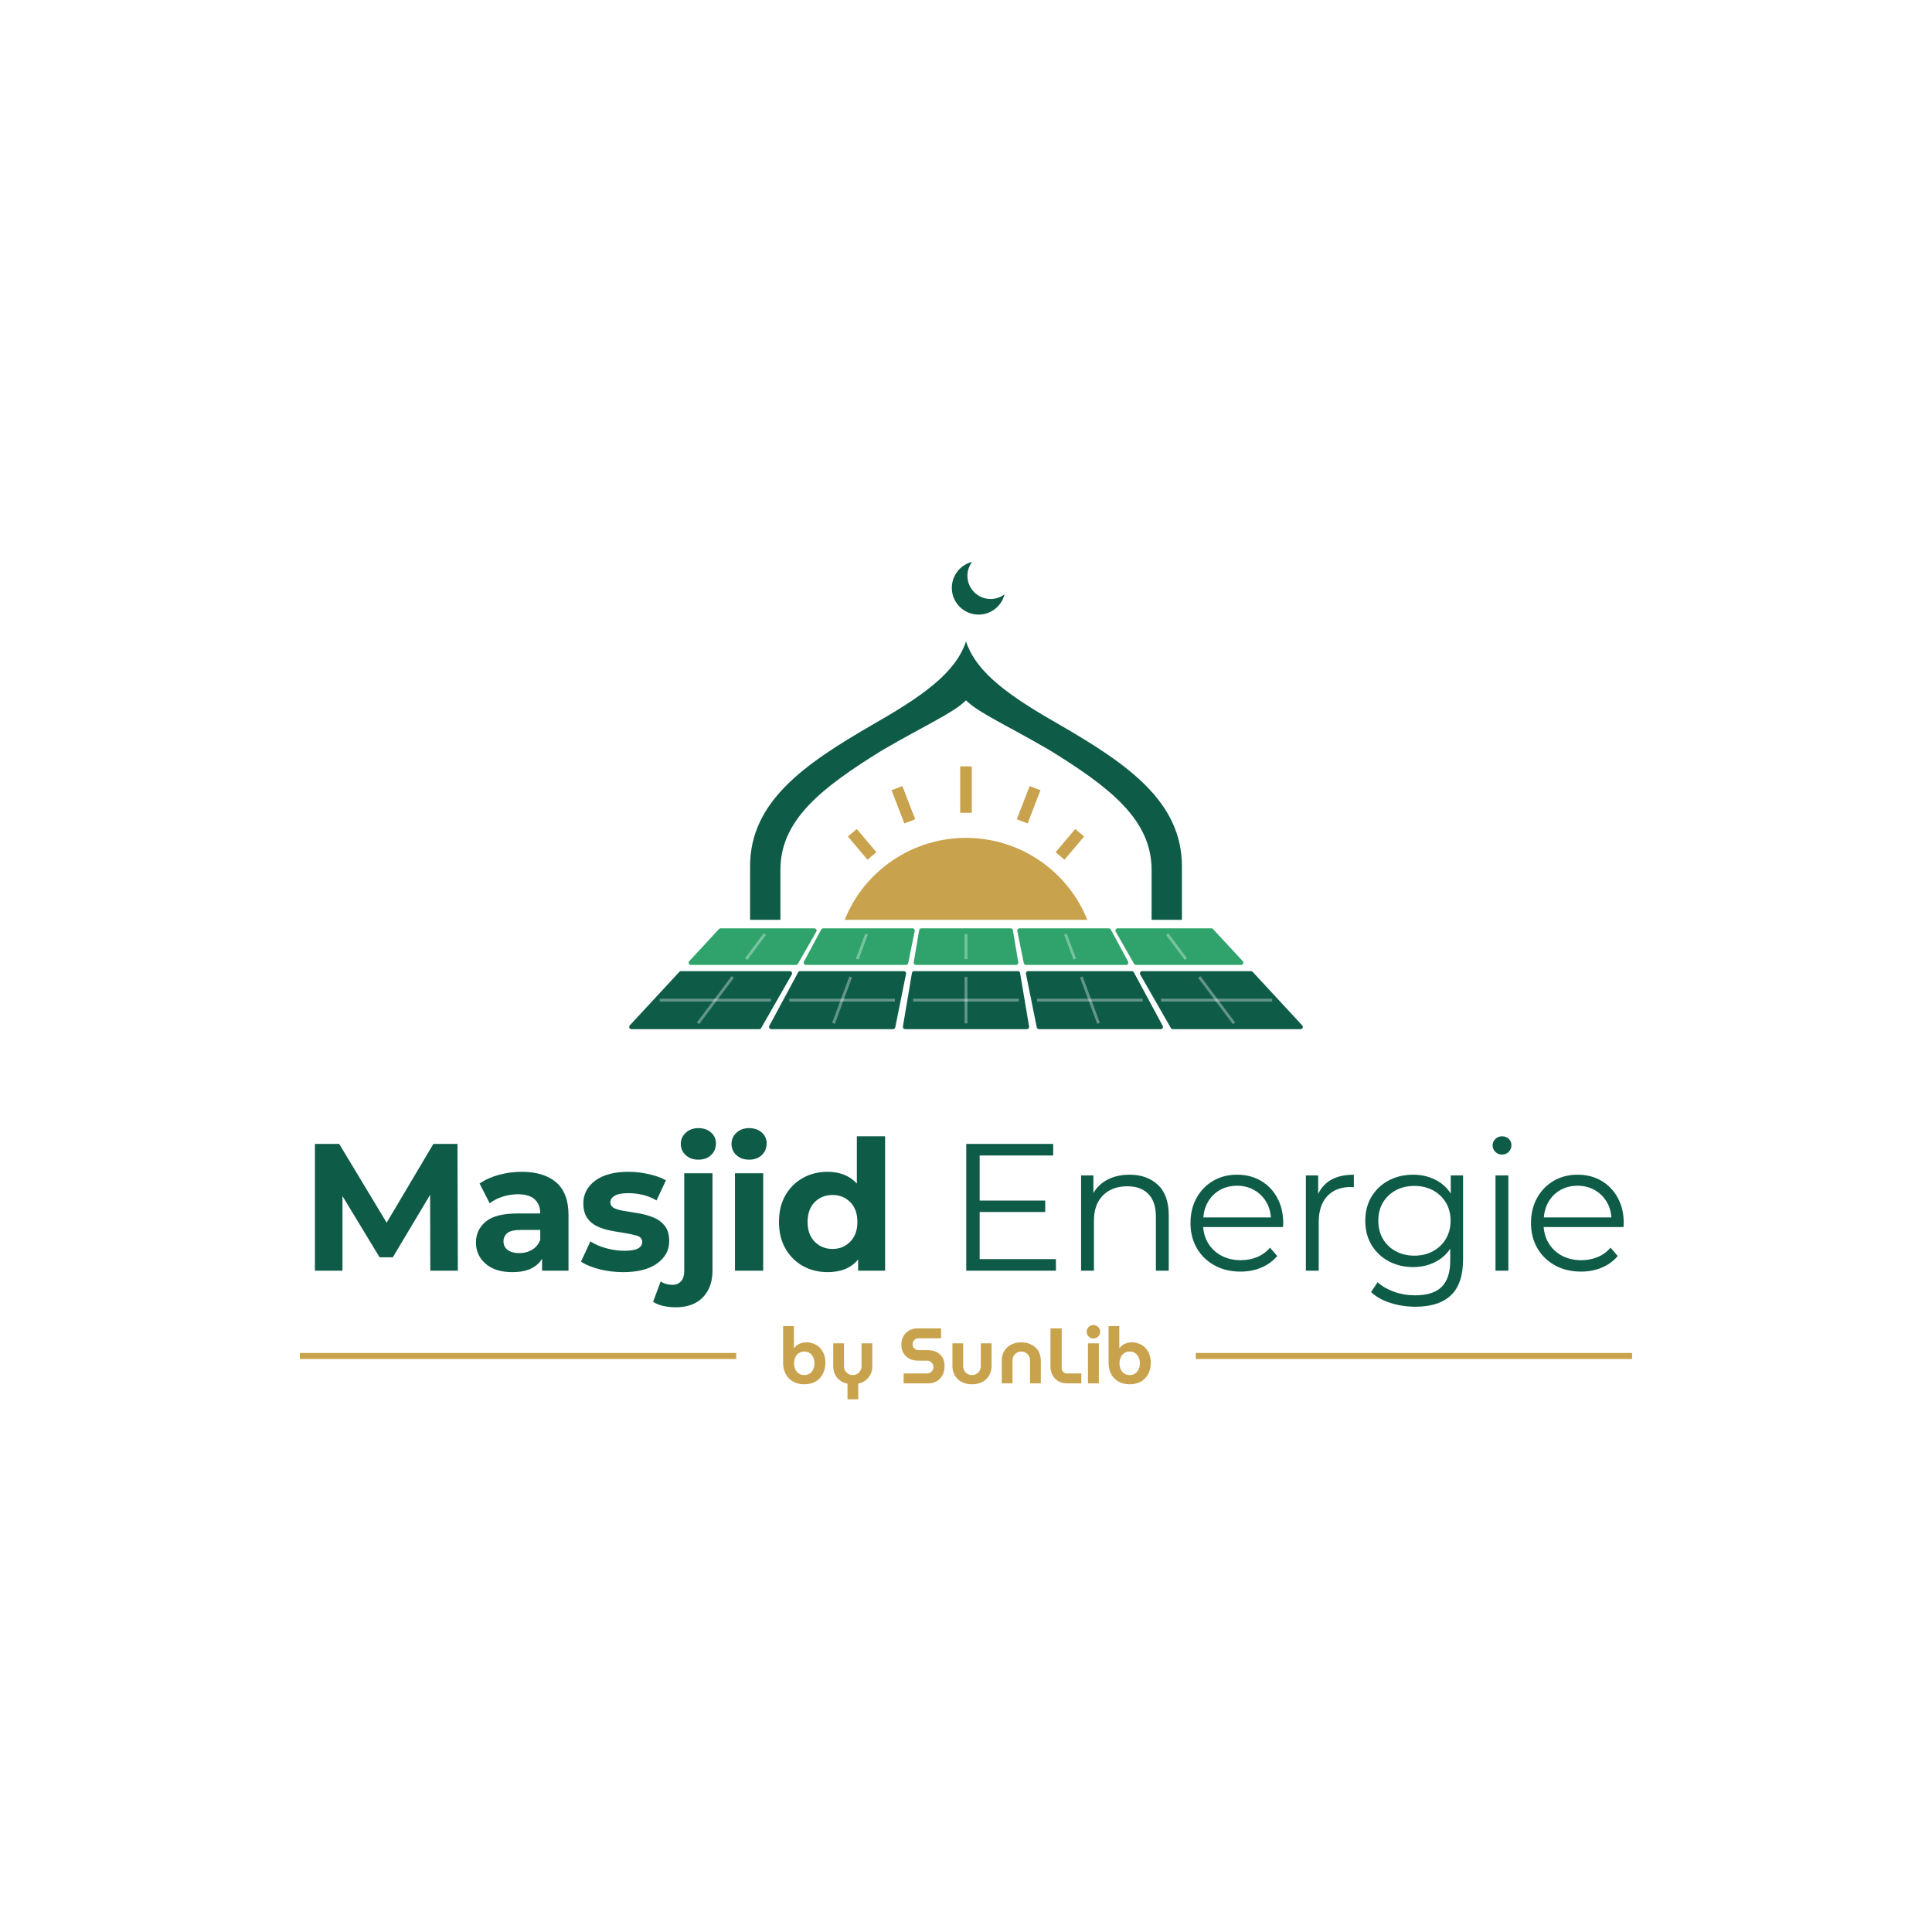
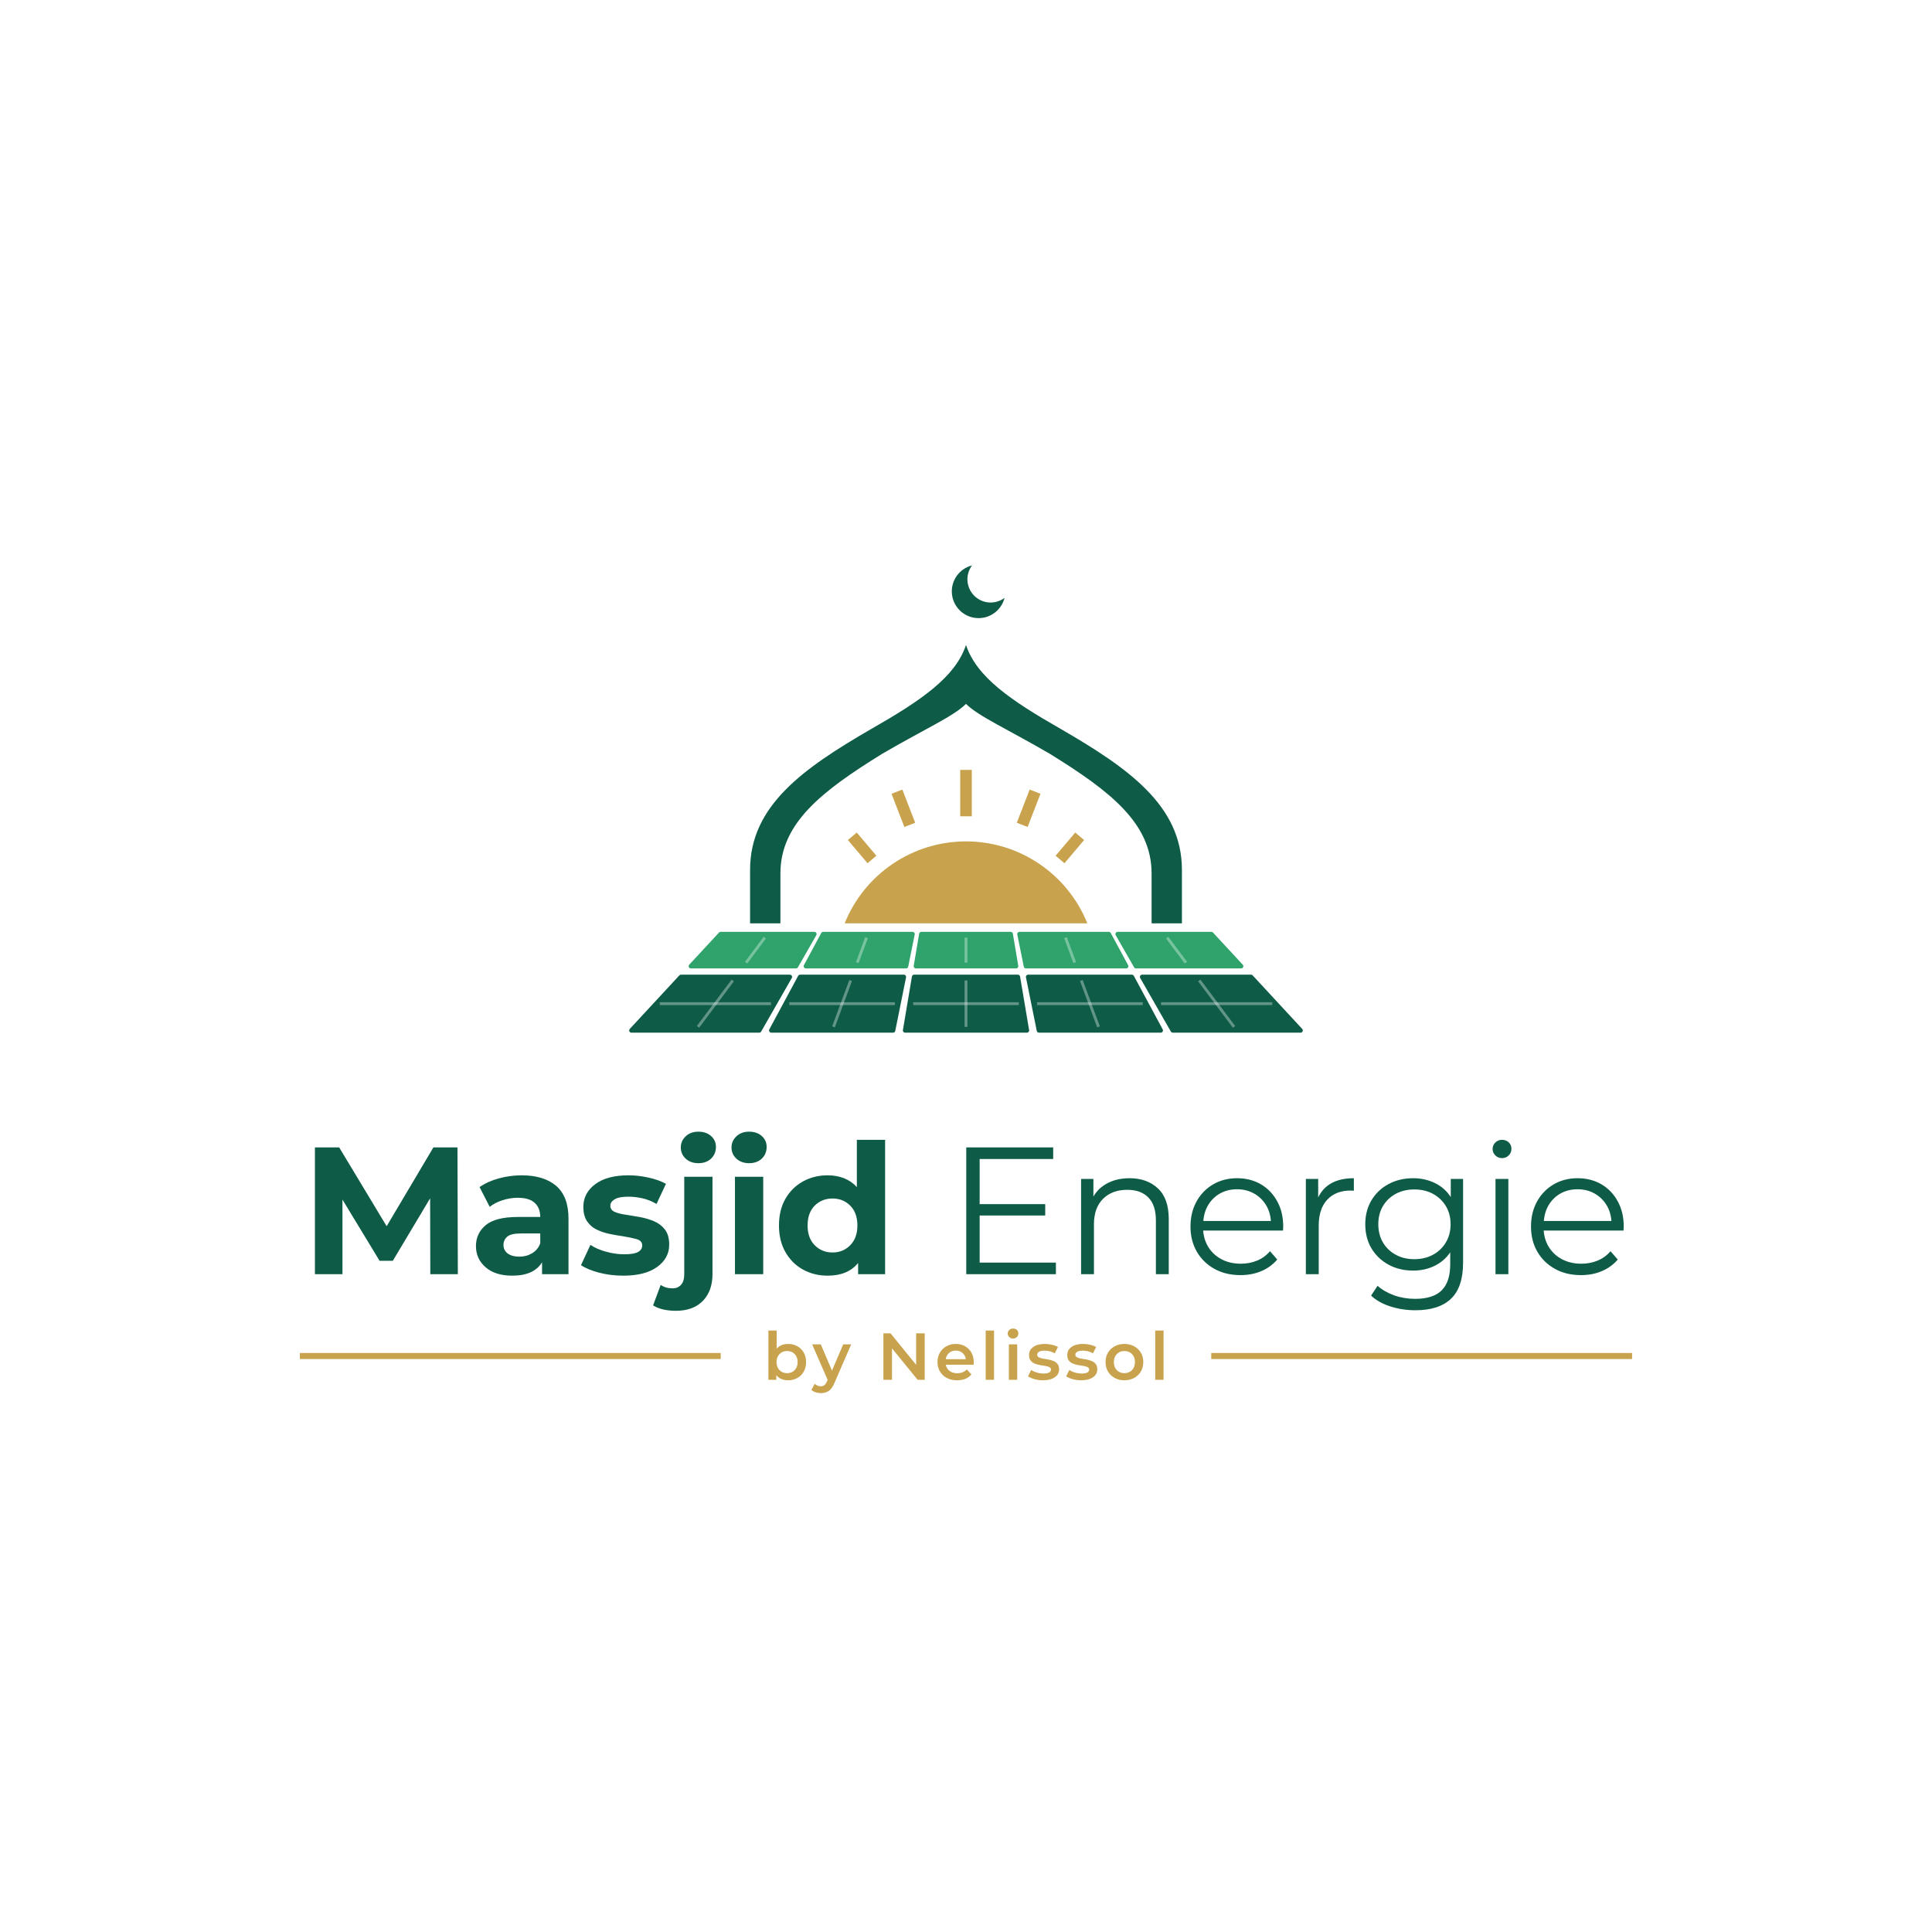
<svg xmlns="http://www.w3.org/2000/svg" viewBox="0 0 400 400" width="2160" height="2160">
  <rect width="400" height="400" fill="#ffffff" />
-   <svg x="125" y="113.597" width="150" height="101.97" viewBox="0 0 406 276">
+   <svg x="125" y="114.326" width="150" height="101.97" viewBox="0 0 406 276">
    <path d="M206.4 7.4A15 15 0 1 0 224.6 25.6A13 13 0 0 1 206.4 7.4Z" fill="#0e5c47" />
    <path d="M82 208L82 178C82 142 112 121 150 99C178 83 197 70 203 52C209 70 228 83 256 99C294 121 324 142 324 178L324 208L307 208L307 180C307 152 284 134 250 113C226 99 210 92 203 85C196 92 180 99 156 113C122 134 99 152 99 180L99 208Z" fill="#0e5c47" />
    <g stroke="#c8a24c" stroke-width="6.5">
      <line x1="203" y1="148" x2="203" y2="122" />
      <line x1="171.5" y1="152.8" x2="164.3" y2="134.2" />
      <line x1="234.5" y1="152.8" x2="241.7" y2="134.2" />
      <line x1="150.3" y1="172.2" x2="139.3" y2="159.2" />
      <line x1="255.7" y1="172.2" x2="266.7" y2="159.2" />
    </g>
    <path d="M135 208A73.3 73.3 0 0 1 271 208Z" fill="#c8a24c" />
    <g fill="#2fa36b" stroke="#2fa36b" stroke-width="2.5" stroke-linejoin="round">
      <polygon points="65.5,214 118.03,214 107.73,232 48.83,232" />
      <polygon points="122.98,214 173.03,214 169.39,232 113.28,232" />
      <polygon points="177.98,214 228.03,214 231.06,232 174.94,232" />
      <polygon points="232.97,214 283.02,214 292.73,232 236.61,232" />
      <polygon points="287.98,214 340.5,214 357.17,232 298.27,232" />
    </g>
    <g fill="#0e5c47" stroke="#0e5c47" stroke-width="2.5" stroke-linejoin="round">
      <polygon points="43.28,238 104.29,238 87.13,268 15.5,268" />
      <polygon points="110.04,238 168.18,238 162.13,268 93.88,268" />
      <polygon points="173.93,238 232.07,238 237.13,268 168.88,268" />
      <polygon points="237.82,238 295.96,238 312.13,268 243.88,268" />
      <polygon points="301.71,238 362.72,238 390.5,268 318.88,268" />
    </g>
    <g stroke="#ffffff" stroke-opacity="0.35" stroke-width="1.6">
      <line x1="90.26" y1="216" x2="79.78" y2="230" />
      <line x1="147.26" y1="216" x2="142.07" y2="230" />
      <line x1="203" y1="216" x2="203" y2="230" />
      <line x1="258.74" y1="216" x2="263.93" y2="230" />
      <line x1="315.74" y1="216" x2="326.22" y2="230" />
      <line x1="72.29" y1="240" x2="52.81" y2="266" />
      <line x1="138.37" y1="240" x2="128.74" y2="266" />
      <line x1="203" y1="240" x2="203" y2="266" />
      <line x1="267.63" y1="240" x2="277.26" y2="266" />
      <line x1="333.71" y1="240" x2="353.19" y2="266" />
      <line x1="31.39" y1="253" x2="93.71" y2="253" />
      <line x1="103.96" y1="253" x2="163.15" y2="253" />
      <line x1="173.4" y1="253" x2="232.6" y2="253" />
      <line x1="242.85" y1="253" x2="302.04" y2="253" />
      <line x1="312.29" y1="253" x2="374.61" y2="253" />
    </g>
  </svg>
-   <g transform="translate(62.09 233.57) scale(1.25)">
+   <g transform="translate(62.09 234.30) scale(1.25)">
    <path fill="#0e5c47" d="M7.05 23.61L2.49 23.61L2.49 2.61L6.51 2.61L14.37 15.66L22.11 2.61L26.10 2.61L26.16 23.61L21.60 23.61L21.57 11.04L15.39 21.39L13.20 21.39L7.05 11.25L7.05 23.61ZM44.49 23.61L40.11 23.61L40.11 21.63Q38.76 23.85 35.19 23.85L35.19 23.85Q32.34 23.85 30.75 22.45Q29.16 21.06 29.16 18.96L29.16 18.96Q29.16 16.83 30.78 15.48Q32.40 14.13 36.09 14.13L36.09 14.13L39.81 14.13L39.81 14.13Q39.81 12.63 38.89 11.79Q37.98 10.95 36.09 10.95L36.09 10.95Q34.80 10.95 33.55 11.36Q32.31 11.76 31.44 12.45L31.44 12.45L29.76 9.18Q31.08 8.25 32.94 7.74Q34.80 7.23 36.72 7.23L36.72 7.23Q40.41 7.23 42.45 8.98Q44.49 10.74 44.49 14.40L44.49 14.40L44.49 23.61ZM39.81 18.51L39.81 18.51L39.81 16.86L36.60 16.86Q34.95 16.86 34.33 17.40Q33.72 17.94 33.72 18.75L33.72 18.75Q33.72 19.65 34.42 20.18Q35.13 20.70 36.36 20.70L36.36 20.70Q37.53 20.70 38.46 20.14Q39.39 19.59 39.81 18.51ZM53.55 23.85L53.55 23.85Q51.48 23.85 49.57 23.36Q47.67 22.86 46.56 22.11L46.56 22.11L48.12 18.75Q49.20 19.47 50.73 19.89Q52.26 20.31 53.73 20.31L53.73 20.31Q55.35 20.31 56.02 19.92Q56.70 19.53 56.70 18.84L56.70 18.84Q56.70 18.06 55.74 17.79Q54.78 17.52 53.43 17.31L53.43 17.31Q52.35 17.16 51.22 16.92Q50.10 16.68 49.12 16.20Q48.15 15.72 47.55 14.82Q46.95 13.92 46.95 12.45L46.95 12.45Q46.95 10.17 48.91 8.70Q50.88 7.23 54.42 7.23L54.42 7.23Q56.07 7.23 57.76 7.61Q59.46 7.98 60.63 8.64L60.63 8.64L59.07 11.97Q57.87 11.28 56.70 11.03Q55.53 10.77 54.42 10.77L54.42 10.77Q52.83 10.77 52.12 11.21Q51.42 11.64 51.42 12.27L51.42 12.27Q51.42 12.96 52.12 13.28Q52.83 13.59 53.94 13.75Q55.05 13.92 56.29 14.14Q57.54 14.37 58.65 14.83Q59.76 15.30 60.46 16.21Q61.17 17.13 61.17 18.72L61.17 18.72Q61.17 20.97 59.17 22.41Q57.18 23.85 53.55 23.85ZM62.25 29.67L62.25 29.67Q61.17 29.67 60.18 29.45Q59.19 29.22 58.50 28.77L58.50 28.77L59.76 25.38Q60.57 25.95 61.74 25.95L61.74 25.95Q62.61 25.95 63.13 25.36Q63.66 24.78 63.66 23.61L63.66 23.61L63.66 7.47L68.34 7.47L68.34 23.58Q68.34 26.37 66.75 28.02Q65.16 29.67 62.25 29.67ZM66.00 5.22L66.00 5.22Q64.71 5.22 63.90 4.47Q63.09 3.72 63.09 2.61L63.09 2.61Q63.09 1.53 63.90 0.77Q64.71 0 66.00 0L66.00 0Q67.29 0 68.10 0.72Q68.91 1.44 68.91 2.52L68.91 2.52Q68.91 3.69 68.11 4.46Q67.32 5.22 66.00 5.22ZM76.74 23.61L72.06 23.61L72.06 7.47L76.74 7.47L76.74 23.61ZM74.40 5.22L74.40 5.22Q73.11 5.22 72.30 4.47Q71.49 3.72 71.49 2.61L71.49 2.61Q71.49 1.53 72.30 0.77Q73.11 0 74.40 0L74.40 0Q75.69 0 76.50 0.72Q77.31 1.44 77.31 2.52L77.31 2.52Q77.31 3.69 76.51 4.46Q75.72 5.22 74.40 5.22ZM87.42 23.85L87.42 23.85Q85.14 23.85 83.31 22.83Q81.48 21.81 80.41 19.93Q79.35 18.06 79.35 15.54L79.35 15.54Q79.35 12.99 80.41 11.13Q81.48 9.27 83.31 8.25Q85.14 7.23 87.42 7.23L87.42 7.23Q88.89 7.23 90.12 7.71Q91.35 8.19 92.25 9.18L92.25 9.18L92.25 1.35L96.93 1.35L96.93 23.61L92.46 23.61L92.46 21.75Q90.75 23.85 87.42 23.85ZM88.23 20.01L88.23 20.01Q89.97 20.01 91.15 18.81Q92.34 17.61 92.34 15.54L92.34 15.54Q92.34 13.44 91.15 12.25Q89.97 11.07 88.23 11.07L88.23 11.07Q86.46 11.07 85.27 12.25Q84.09 13.44 84.09 15.54L84.09 15.54Q84.09 17.61 85.27 18.81Q86.46 20.01 88.23 20.01Z" />
    <path fill="#0e5c47" d="M125.22 23.61L110.37 23.61L110.37 2.61L124.77 2.61L124.77 4.53L112.59 4.53L112.59 12L123.45 12L123.45 13.89L112.59 13.89L112.59 21.69L125.22 21.69L125.22 23.61ZM131.52 23.61L129.39 23.61L129.39 7.83L131.43 7.83L131.43 10.74Q132.27 9.30 133.81 8.51Q135.36 7.71 137.43 7.71L137.43 7.71Q140.31 7.71 142.11 9.39Q143.91 11.07 143.91 14.46L143.91 14.46L143.91 23.61L141.78 23.61L141.78 14.67Q141.78 12.18 140.53 10.90Q139.29 9.63 137.04 9.63L137.04 9.63Q134.52 9.63 133.02 11.13Q131.52 12.63 131.52 15.33L131.52 15.33L131.52 23.61ZM155.79 23.76L155.79 23.76Q153.33 23.76 151.47 22.72Q149.61 21.69 148.56 19.88Q147.51 18.06 147.51 15.72L147.51 15.72Q147.51 13.38 148.51 11.56Q149.52 9.75 151.26 8.73Q153.00 7.71 155.22 7.71L155.22 7.71Q157.44 7.71 159.16 8.71Q160.89 9.72 161.88 11.54Q162.87 13.35 162.87 15.72L162.87 15.72Q162.87 15.87 162.85 16.04Q162.84 16.20 162.84 16.38L162.84 16.38L149.61 16.38Q149.73 18 150.55 19.24Q151.38 20.49 152.74 21.18Q154.11 21.87 155.85 21.87L155.85 21.87Q157.29 21.87 158.53 21.36Q159.78 20.85 160.68 19.80L160.68 19.80L161.88 21.18Q160.80 22.44 159.24 23.10Q157.68 23.76 155.79 23.76ZM149.64 14.79L149.64 14.79L160.83 14.79Q160.71 13.23 159.96 12.06Q159.21 10.89 157.98 10.21Q156.75 9.54 155.22 9.54L155.22 9.54Q153.69 9.54 152.47 10.20Q151.26 10.86 150.51 12.04Q149.76 13.23 149.64 14.79ZM168.75 23.61L166.62 23.61L166.62 7.83L168.66 7.83L168.66 10.89Q170.19 7.71 174.57 7.71L174.57 7.71L174.57 9.78Q174.42 9.78 174.30 9.77Q174.18 9.75 174.06 9.75L174.06 9.75Q171.57 9.75 170.16 11.27Q168.75 12.78 168.75 15.57L168.75 15.57L168.75 23.61ZM184.77 29.58L184.77 29.58Q182.61 29.58 180.63 28.95Q178.65 28.32 177.42 27.15L177.42 27.15L178.50 25.53Q179.61 26.52 181.24 27.11Q182.88 27.69 184.71 27.69L184.71 27.69Q187.71 27.69 189.12 26.28Q190.53 24.87 190.53 21.96L190.53 21.96L190.53 19.98Q189.54 21.45 187.93 22.23Q186.33 23.01 184.38 23.01L184.38 23.01Q182.13 23.01 180.33 22.04Q178.53 21.06 177.49 19.34Q176.46 17.61 176.46 15.33L176.46 15.33Q176.46 13.08 177.49 11.36Q178.53 9.63 180.33 8.67Q182.13 7.71 184.38 7.71L184.38 7.71Q186.36 7.71 187.99 8.51Q189.63 9.30 190.62 10.83L190.62 10.83L190.62 7.83L192.66 7.83L192.66 21.69Q192.66 25.77 190.66 27.67Q188.67 29.58 184.77 29.58ZM184.59 21.12L184.59 21.12Q186.33 21.12 187.68 20.38Q189.03 19.65 189.81 18.34Q190.59 17.04 190.59 15.33L190.59 15.33Q190.59 13.62 189.81 12.33Q189.03 11.04 187.68 10.30Q186.33 9.57 184.59 9.57L184.59 9.57Q182.85 9.57 181.50 10.30Q180.15 11.04 179.38 12.33Q178.62 13.62 178.62 15.33L178.62 15.33Q178.62 17.04 179.38 18.34Q180.15 19.65 181.50 20.38Q182.85 21.12 184.59 21.12ZM200.16 23.61L198.03 23.61L198.03 7.83L200.16 7.83L200.16 23.61ZM199.11 4.38L199.11 4.38Q198.45 4.38 198.00 3.93Q197.55 3.48 197.55 2.85L197.55 2.85Q197.55 2.25 198.00 1.80Q198.45 1.35 199.11 1.35L199.11 1.35Q199.77 1.35 200.22 1.77Q200.67 2.19 200.67 2.82L200.67 2.82Q200.67 3.48 200.22 3.93Q199.77 4.38 199.11 4.38ZM212.19 23.76L212.19 23.76Q209.73 23.76 207.87 22.72Q206.01 21.69 204.96 19.88Q203.91 18.06 203.91 15.72L203.91 15.72Q203.91 13.38 204.91 11.56Q205.92 9.75 207.66 8.73Q209.40 7.71 211.62 7.71L211.62 7.71Q213.84 7.71 215.56 8.71Q217.29 9.72 218.28 11.54Q219.27 13.35 219.27 15.72L219.27 15.72Q219.27 15.87 219.25 16.04Q219.24 16.20 219.24 16.38L219.24 16.38L206.01 16.38Q206.13 18 206.95 19.24Q207.78 20.49 209.14 21.18Q210.51 21.87 212.25 21.87L212.25 21.87Q213.69 21.87 214.93 21.36Q216.18 20.85 217.08 19.80L217.08 19.80L218.28 21.18Q217.20 22.44 215.64 23.10Q214.08 23.76 212.19 23.76ZM206.04 14.79L206.04 14.79L217.23 14.79Q217.11 13.23 216.36 12.06Q215.61 10.89 214.38 10.21Q213.15 9.54 211.62 9.54L211.62 9.54Q210.09 9.54 208.87 10.20Q207.66 10.86 206.91 12.04Q206.16 13.23 206.04 14.79Z" />
-     <path fill="#c8a24c" d="M83.54 42.42L83.54 42.42Q82.47 42.42 81.69 41.98Q80.90 41.54 80.47 40.73Q80.04 39.92 80.04 38.82L80.04 38.82L80.04 32.78L81.82 32.78L81.82 36.46L81.84 36.46Q82.04 36.16 82.35 35.94Q82.65 35.72 83.04 35.60Q83.42 35.48 83.84 35.48L83.84 35.48Q84.81 35.48 85.53 35.91Q86.24 36.34 86.64 37.09Q87.04 37.84 87.04 38.82L87.04 38.82Q87.04 39.60 86.80 40.26Q86.57 40.92 86.13 41.40Q85.68 41.89 85.03 42.16Q84.38 42.42 83.54 42.42ZM83.54 40.90L83.54 40.90Q84.07 40.90 84.45 40.64Q84.83 40.38 85.03 39.94Q85.23 39.50 85.23 38.95L85.23 38.95Q85.23 38.41 85.03 37.97Q84.83 37.52 84.45 37.26Q84.07 37.00 83.54 37.00L83.54 37.00Q83.02 37.00 82.63 37.26Q82.25 37.52 82.05 37.97Q81.85 38.41 81.85 38.95L81.85 38.95Q81.85 39.50 82.05 39.94Q82.25 40.38 82.63 40.64Q83.02 40.90 83.54 40.90ZM92.48 44.91L90.70 44.91L90.70 42.33Q89.95 42.18 89.42 41.76Q88.89 41.35 88.61 40.74Q88.34 40.14 88.34 39.45L88.34 39.45L88.34 35.64L90.12 35.64L90.12 39.45Q90.12 39.85 90.31 40.18Q90.51 40.51 90.84 40.71Q91.17 40.90 91.57 40.90L91.57 40.90Q91.98 40.90 92.31 40.71Q92.64 40.51 92.83 40.18Q93.03 39.85 93.03 39.45L93.03 39.45L93.03 35.64L94.81 35.64L94.81 39.45Q94.81 40.14 94.54 40.73Q94.26 41.32 93.74 41.74Q93.22 42.16 92.48 42.32L92.48 42.32L92.48 44.91ZM104.13 42.27L100.00 42.27L100.00 40.63L103.90 40.63Q104.18 40.63 104.42 40.49Q104.65 40.34 104.79 40.10Q104.94 39.86 104.94 39.58L104.94 39.58Q104.94 39.28 104.79 39.04Q104.65 38.80 104.42 38.66Q104.18 38.51 103.90 38.51L103.90 38.51L102.38 38.51Q101.61 38.51 100.98 38.20Q100.36 37.89 99.99 37.30Q99.62 36.70 99.62 35.87L99.62 35.87Q99.62 35.05 99.97 34.45Q100.32 33.84 100.92 33.51Q101.52 33.17 102.25 33.17L102.25 33.17L106.20 33.17L106.20 34.81L102.43 34.81Q102.17 34.81 101.95 34.94Q101.73 35.08 101.60 35.30Q101.48 35.52 101.48 35.80L101.48 35.80Q101.48 36.07 101.60 36.29Q101.73 36.51 101.95 36.64Q102.17 36.77 102.43 36.77L102.43 36.77L104.00 36.77Q104.85 36.77 105.47 37.09Q106.09 37.42 106.44 38.00Q106.78 38.59 106.78 39.37L106.78 39.37Q106.78 40.29 106.42 40.94Q106.07 41.59 105.46 41.93Q104.86 42.27 104.13 42.27L104.13 42.27ZM111.32 42.42L111.32 42.42Q110.31 42.42 109.58 42.02Q108.85 41.62 108.47 40.94Q108.08 40.27 108.08 39.45L108.08 39.45L108.08 35.64L109.86 35.64L109.86 39.45Q109.86 39.85 110.06 40.18Q110.25 40.51 110.58 40.71Q110.92 40.90 111.32 40.90L111.32 40.90Q111.72 40.90 112.05 40.71Q112.39 40.51 112.58 40.18Q112.78 39.85 112.78 39.45L112.78 39.45L112.78 35.64L114.56 35.64L114.56 39.45Q114.56 40.27 114.17 40.94Q113.79 41.62 113.07 42.02Q112.35 42.42 111.32 42.42ZM118.03 42.27L116.25 42.27L116.25 38.46Q116.25 37.64 116.63 36.96Q117.01 36.29 117.74 35.89Q118.47 35.48 119.48 35.48L119.48 35.48Q120.51 35.48 121.23 35.89Q121.95 36.29 122.34 36.96Q122.72 37.64 122.72 38.46L122.72 38.46L122.72 42.27L120.94 42.27L120.94 38.46Q120.94 38.06 120.74 37.73Q120.55 37.39 120.22 37.20Q119.89 37.00 119.48 37.00L119.48 37.00Q119.08 37.00 118.75 37.20Q118.42 37.39 118.22 37.73Q118.03 38.06 118.03 38.46L118.03 38.46L118.03 42.27ZM129.43 42.27L127.02 42.27Q126.22 42.27 125.61 41.90Q125.00 41.53 124.66 40.91Q124.32 40.29 124.32 39.55L124.32 39.55L124.32 33.17L126.18 33.17L126.18 39.77Q126.18 40.12 126.43 40.38Q126.67 40.63 127.02 40.63L127.02 40.63L129.43 40.63L129.43 42.27ZM132.33 42.27L130.53 42.27L130.53 35.64L132.33 35.64L132.33 42.27ZM131.43 34.85L131.43 34.85Q130.98 34.85 130.64 34.51Q130.31 34.18 130.31 33.73L130.31 33.73Q130.31 33.27 130.64 32.94Q130.98 32.61 131.43 32.61L131.43 32.61Q131.89 32.61 132.22 32.94Q132.55 33.27 132.55 33.73L132.55 33.73Q132.55 34.18 132.22 34.51Q131.89 34.85 131.43 34.85ZM137.44 42.42L137.44 42.42Q136.37 42.42 135.58 41.98Q134.80 41.54 134.37 40.73Q133.94 39.92 133.94 38.82L133.94 38.82L133.94 32.78L135.72 32.78L135.72 36.46L135.73 36.46Q135.94 36.16 136.25 35.94Q136.55 35.72 136.94 35.60Q137.32 35.48 137.74 35.48L137.74 35.48Q138.71 35.48 139.43 35.91Q140.14 36.34 140.54 37.09Q140.93 37.84 140.93 38.82L140.93 38.82Q140.93 39.60 140.70 40.26Q140.47 40.92 140.02 41.40Q139.58 41.89 138.93 42.16Q138.28 42.42 137.44 42.42ZM137.44 40.90L137.44 40.90Q137.97 40.90 138.35 40.64Q138.72 40.38 138.92 39.94Q139.13 39.50 139.13 38.95L139.13 38.95Q139.13 38.41 138.92 37.97Q138.72 37.52 138.35 37.26Q137.97 37.00 137.44 37.00L137.44 37.00Q136.92 37.00 136.53 37.26Q136.15 37.52 135.95 37.97Q135.75 38.41 135.75 38.95L135.75 38.95Q135.75 39.50 135.95 39.94Q136.15 40.38 136.53 40.64Q136.92 40.90 137.44 40.90Z" />
-     <rect x="0.00" y="37.24" width="72.26" height="1" fill="#c8a24c" />
-     <rect x="148.39" y="37.24" width="72.26" height="1" fill="#c8a24c" />
+     <path fill="#c8a24c" d="M80.86 41.18L80.86 41.18Q80.26 41.18 79.76 40.97Q79.26 40.76 78.91 40.33L78.91 40.33L78.91 41.10L77.60 41.10L77.60 32.94L78.97 32.94L78.97 35.94Q79.33 35.55 79.81 35.35Q80.29 35.16 80.86 35.16L80.86 35.16Q81.71 35.16 82.38 35.53Q83.06 35.90 83.45 36.58Q83.84 37.25 83.84 38.16L83.84 38.16Q83.84 39.08 83.45 39.75Q83.06 40.43 82.38 40.80Q81.71 41.18 80.86 41.18ZM80.70 40.00L80.70 40.00Q81.20 40.00 81.59 39.78Q81.98 39.55 82.21 39.14Q82.44 38.73 82.44 38.16L82.44 38.16Q82.44 37.60 82.21 37.19Q81.98 36.78 81.59 36.55Q81.20 36.33 80.70 36.33L80.70 36.33Q80.21 36.33 79.81 36.55Q79.41 36.78 79.18 37.19Q78.95 37.60 78.95 38.16L78.95 38.16Q78.95 38.73 79.18 39.14Q79.41 39.55 79.81 39.78Q80.21 40.00 80.70 40.00ZM86.29 43.31L86.29 43.31Q85.86 43.31 85.43 43.17Q85.00 43.03 84.72 42.77L84.72 42.77L85.27 41.76Q85.70 42.17 86.28 42.17L86.28 42.17Q86.64 42.17 86.88 41.98Q87.11 41.79 87.31 41.35L87.31 41.35L87.41 41.11L84.85 35.23L86.28 35.23L88.13 39.58L89.99 35.23L91.31 35.23L88.56 41.57Q88.15 42.58 87.59 42.94Q87.03 43.31 86.29 43.31ZM98.07 41.10L96.65 41.10L96.65 33.40L97.83 33.40L102.07 38.62L102.07 33.40L103.49 33.40L103.49 41.10L102.32 41.10L98.07 35.89L98.07 41.10ZM108.85 41.18L108.85 41.18Q107.87 41.18 107.14 40.79Q106.41 40.40 106.01 39.72Q105.61 39.04 105.61 38.16L105.61 38.16Q105.61 37.28 106.00 36.61Q106.39 35.93 107.07 35.55Q107.76 35.16 108.64 35.16L108.64 35.16Q109.50 35.16 110.17 35.54Q110.84 35.91 111.23 36.60Q111.61 37.28 111.61 38.20L111.61 38.20Q111.61 38.29 111.61 38.40Q111.60 38.51 111.59 38.60L111.59 38.60L106.98 38.60Q107.10 39.24 107.61 39.63Q108.11 40.01 108.88 40.01L108.88 40.01Q109.86 40.01 110.48 39.38L110.48 39.38L111.22 40.22Q110.40 41.18 108.85 41.18ZM106.97 37.69L106.97 37.69L110.30 37.69Q110.21 37.05 109.76 36.66Q109.31 36.26 108.64 36.26L108.64 36.26Q107.97 36.26 107.52 36.65Q107.07 37.04 106.97 37.69ZM114.97 41.10L113.59 41.10L113.59 32.94L114.97 32.94L114.97 41.10ZM118.81 41.10L117.43 41.10L117.43 35.23L118.81 35.23L118.81 41.10ZM118.12 34.26L118.12 34.26Q117.74 34.26 117.49 34.02Q117.24 33.78 117.24 33.43L117.24 33.43Q117.24 33.09 117.49 32.85Q117.74 32.61 118.12 32.61L118.12 32.61Q118.51 32.61 118.76 32.84Q119.00 33.06 119.00 33.40L119.00 33.40Q119.00 33.77 118.76 34.01Q118.51 34.26 118.12 34.26ZM123.08 41.18L123.08 41.18Q122.35 41.18 121.67 40.99Q120.99 40.80 120.60 40.52L120.60 40.52L121.13 39.47Q121.51 39.74 122.07 39.90Q122.62 40.06 123.17 40.06L123.17 40.06Q123.83 40.06 124.12 39.88Q124.40 39.70 124.40 39.41L124.40 39.41Q124.40 39.12 124.14 39.00Q123.88 38.87 123.46 38.80Q123.05 38.74 122.59 38.66Q122.13 38.58 121.72 38.42Q121.30 38.25 121.04 37.92Q120.77 37.58 120.77 37.00L120.77 37.00Q120.77 36.16 121.47 35.66Q122.17 35.16 123.36 35.16L123.36 35.16Q123.94 35.16 124.55 35.29Q125.16 35.43 125.56 35.67L125.56 35.67L125.03 36.71Q124.61 36.47 124.19 36.37Q123.77 36.27 123.35 36.27L123.35 36.27Q122.72 36.27 122.42 36.46Q122.12 36.65 122.12 36.93L122.12 36.93Q122.12 37.23 122.38 37.37Q122.64 37.52 123.06 37.58Q123.47 37.65 123.93 37.73Q124.39 37.81 124.81 37.98Q125.22 38.14 125.48 38.47Q125.75 38.79 125.75 39.36L125.75 39.36Q125.75 40.19 125.03 40.68Q124.32 41.18 123.08 41.18ZM129.41 41.18L129.41 41.18Q128.67 41.18 128.00 40.99Q127.32 40.80 126.92 40.52L126.92 40.52L127.45 39.47Q127.84 39.74 128.39 39.90Q128.95 40.06 129.50 40.06L129.50 40.06Q130.16 40.06 130.44 39.88Q130.73 39.70 130.73 39.41L130.73 39.41Q130.73 39.12 130.47 39.00Q130.20 38.87 129.79 38.80Q129.38 38.74 128.91 38.66Q128.45 38.58 128.04 38.42Q127.63 38.25 127.36 37.92Q127.10 37.58 127.10 37.00L127.10 37.00Q127.10 36.16 127.80 35.66Q128.50 35.16 129.68 35.16L129.68 35.16Q130.27 35.16 130.88 35.29Q131.49 35.43 131.88 35.67L131.88 35.67L131.36 36.71Q130.94 36.47 130.52 36.37Q130.09 36.27 129.67 36.27L129.67 36.27Q129.05 36.27 128.74 36.46Q128.44 36.65 128.44 36.93L128.44 36.93Q128.44 37.23 128.71 37.37Q128.97 37.52 129.38 37.58Q129.79 37.65 130.26 37.73Q130.72 37.81 131.13 37.98Q131.54 38.14 131.81 38.47Q132.07 38.79 132.07 39.36L132.07 39.36Q132.07 40.19 131.36 40.68Q130.64 41.18 129.41 41.18ZM136.56 41.18L136.56 41.18Q135.66 41.18 134.95 40.79Q134.25 40.40 133.84 39.72Q133.44 39.04 133.44 38.16L133.44 38.16Q133.44 37.28 133.84 36.61Q134.25 35.93 134.95 35.55Q135.66 35.16 136.56 35.16L136.56 35.16Q137.47 35.16 138.18 35.55Q138.89 35.93 139.29 36.61Q139.69 37.28 139.69 38.16L139.69 38.16Q139.69 39.04 139.29 39.72Q138.89 40.40 138.18 40.79Q137.47 41.18 136.56 41.18ZM136.56 40.00L136.56 40.00Q137.32 40.00 137.81 39.51Q138.31 39.01 138.31 38.16L138.31 38.16Q138.31 37.32 137.81 36.82Q137.32 36.33 136.56 36.33L136.56 36.33Q136.06 36.33 135.67 36.55Q135.28 36.78 135.05 37.19Q134.82 37.60 134.82 38.16L134.82 38.16Q134.82 38.73 135.05 39.14Q135.28 39.55 135.67 39.78Q136.06 40.00 136.56 40.00ZM143.05 41.10L141.67 41.10L141.67 32.94L143.05 32.94L143.05 41.10Z" />
+     <rect x="0.00" y="36.66" width="69.70" height="1" fill="#c8a24c" />
+     <rect x="150.95" y="36.66" width="69.70" height="1" fill="#c8a24c" />
  </g>
</svg>
